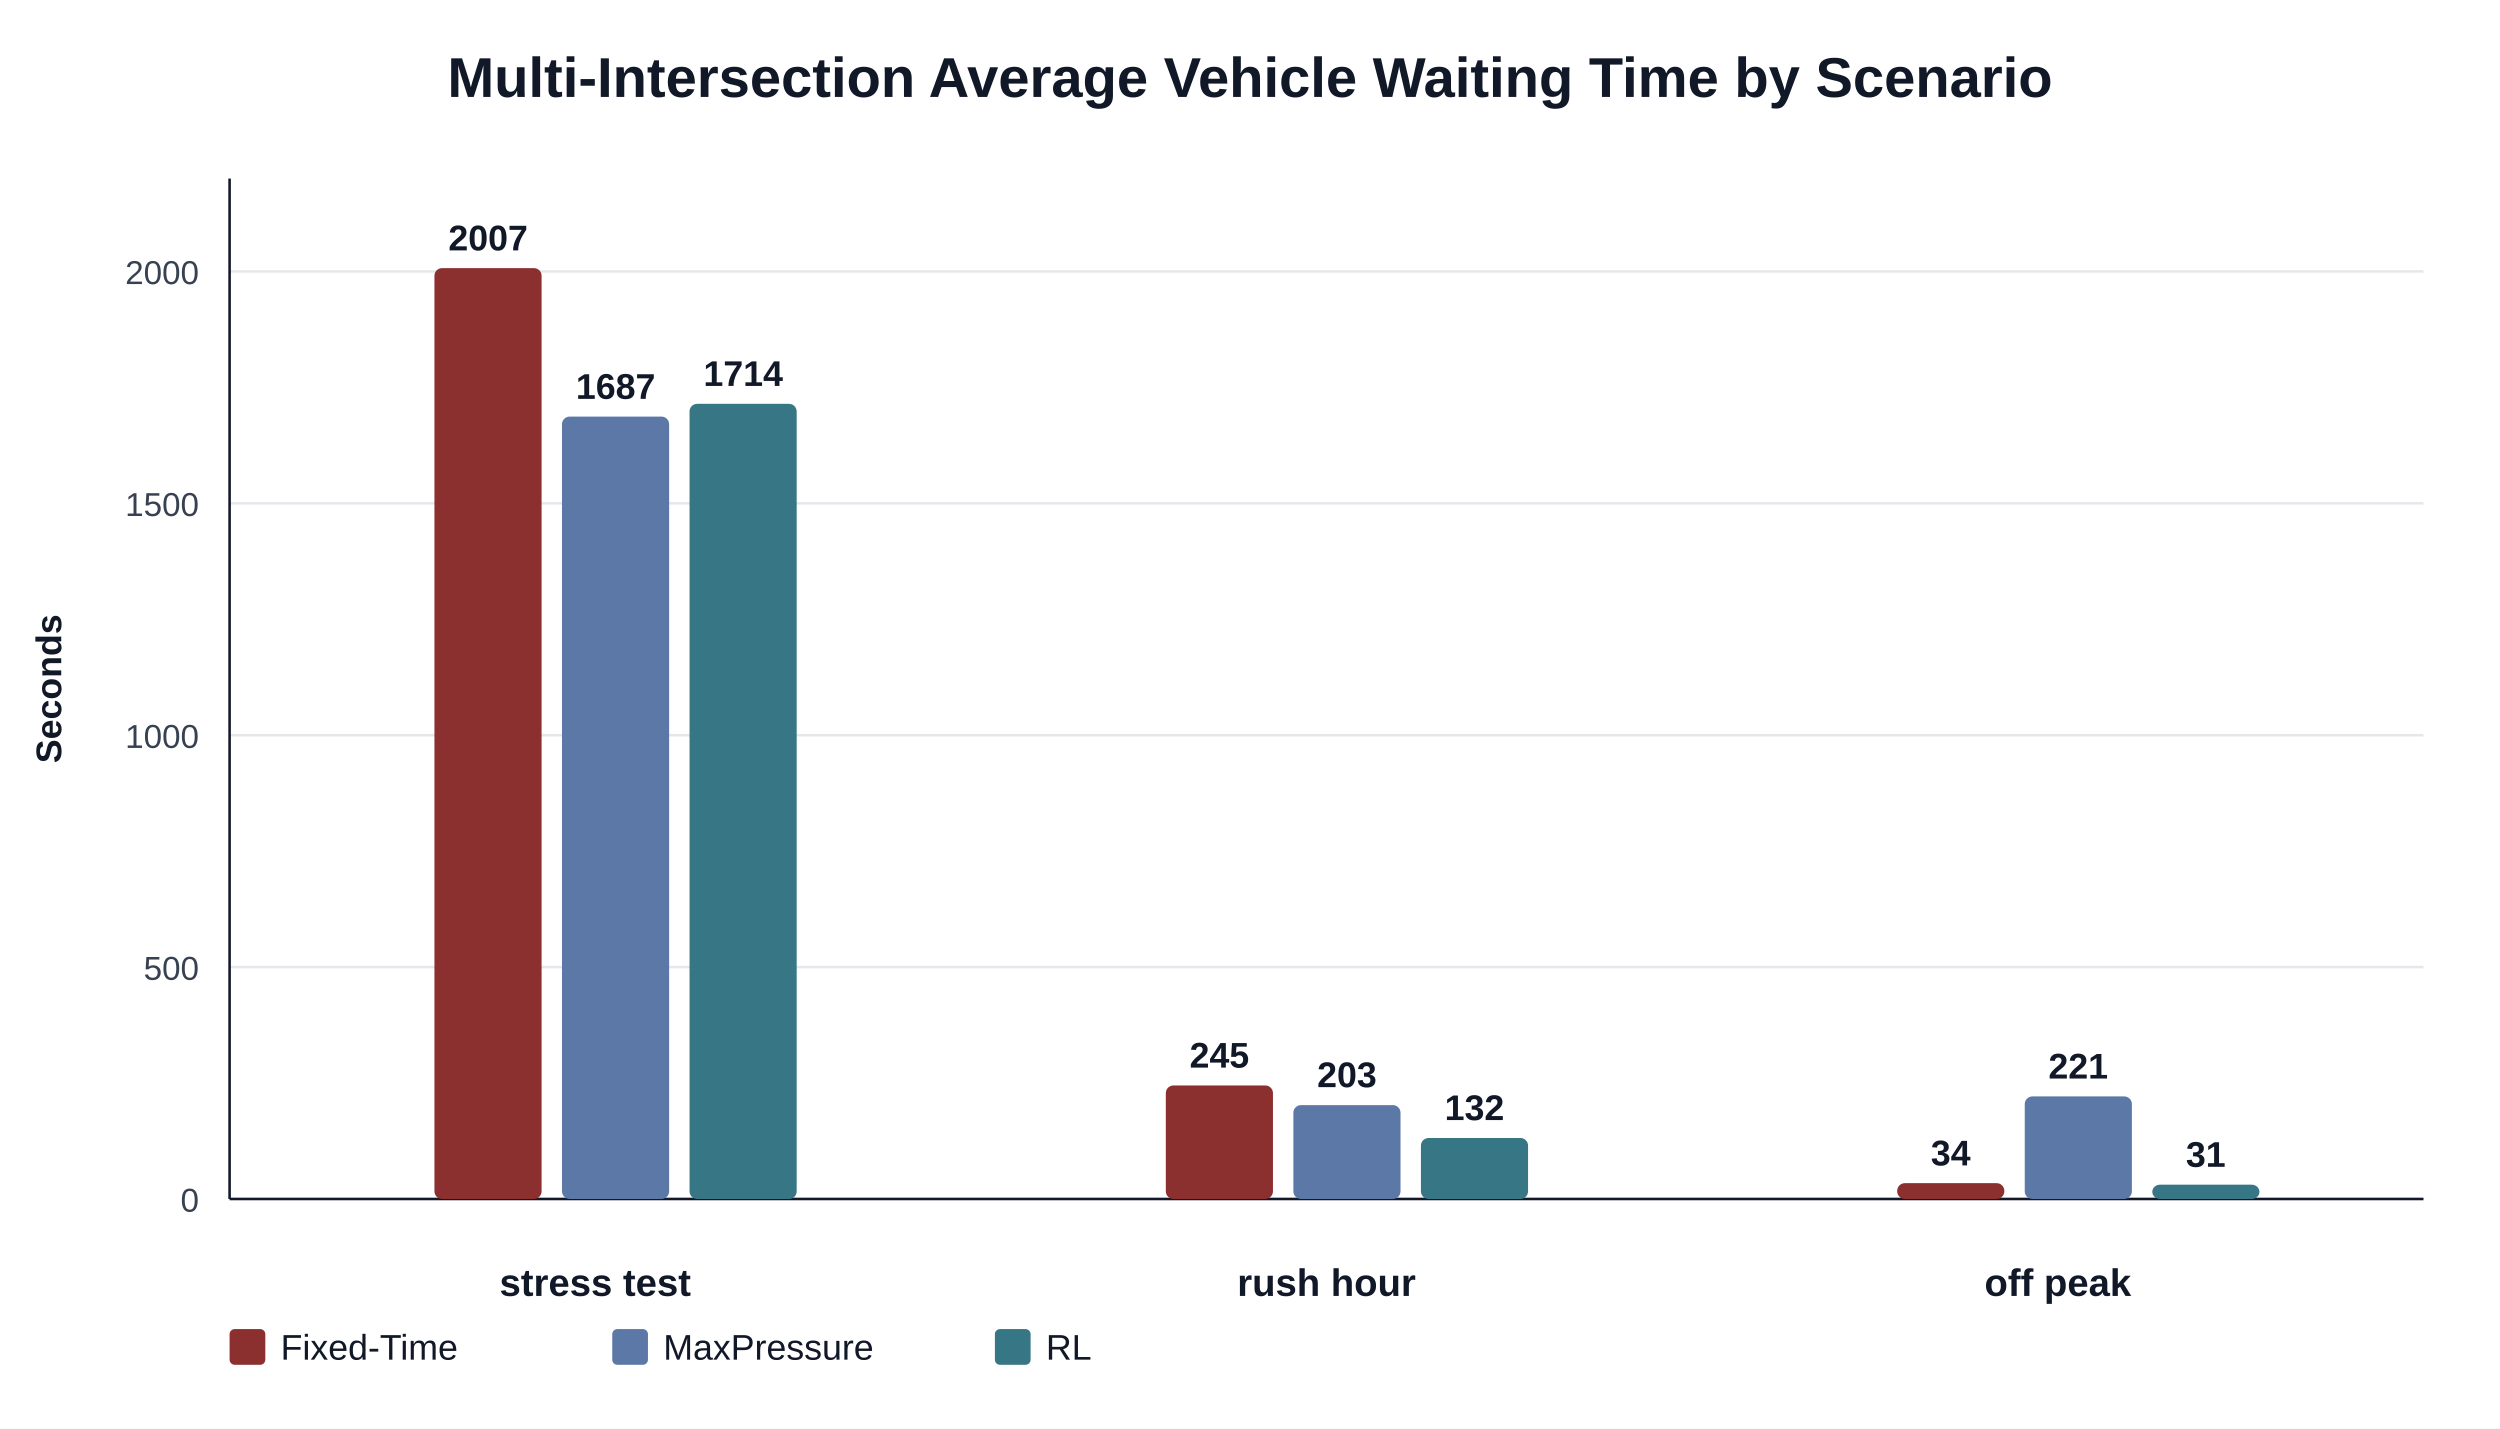
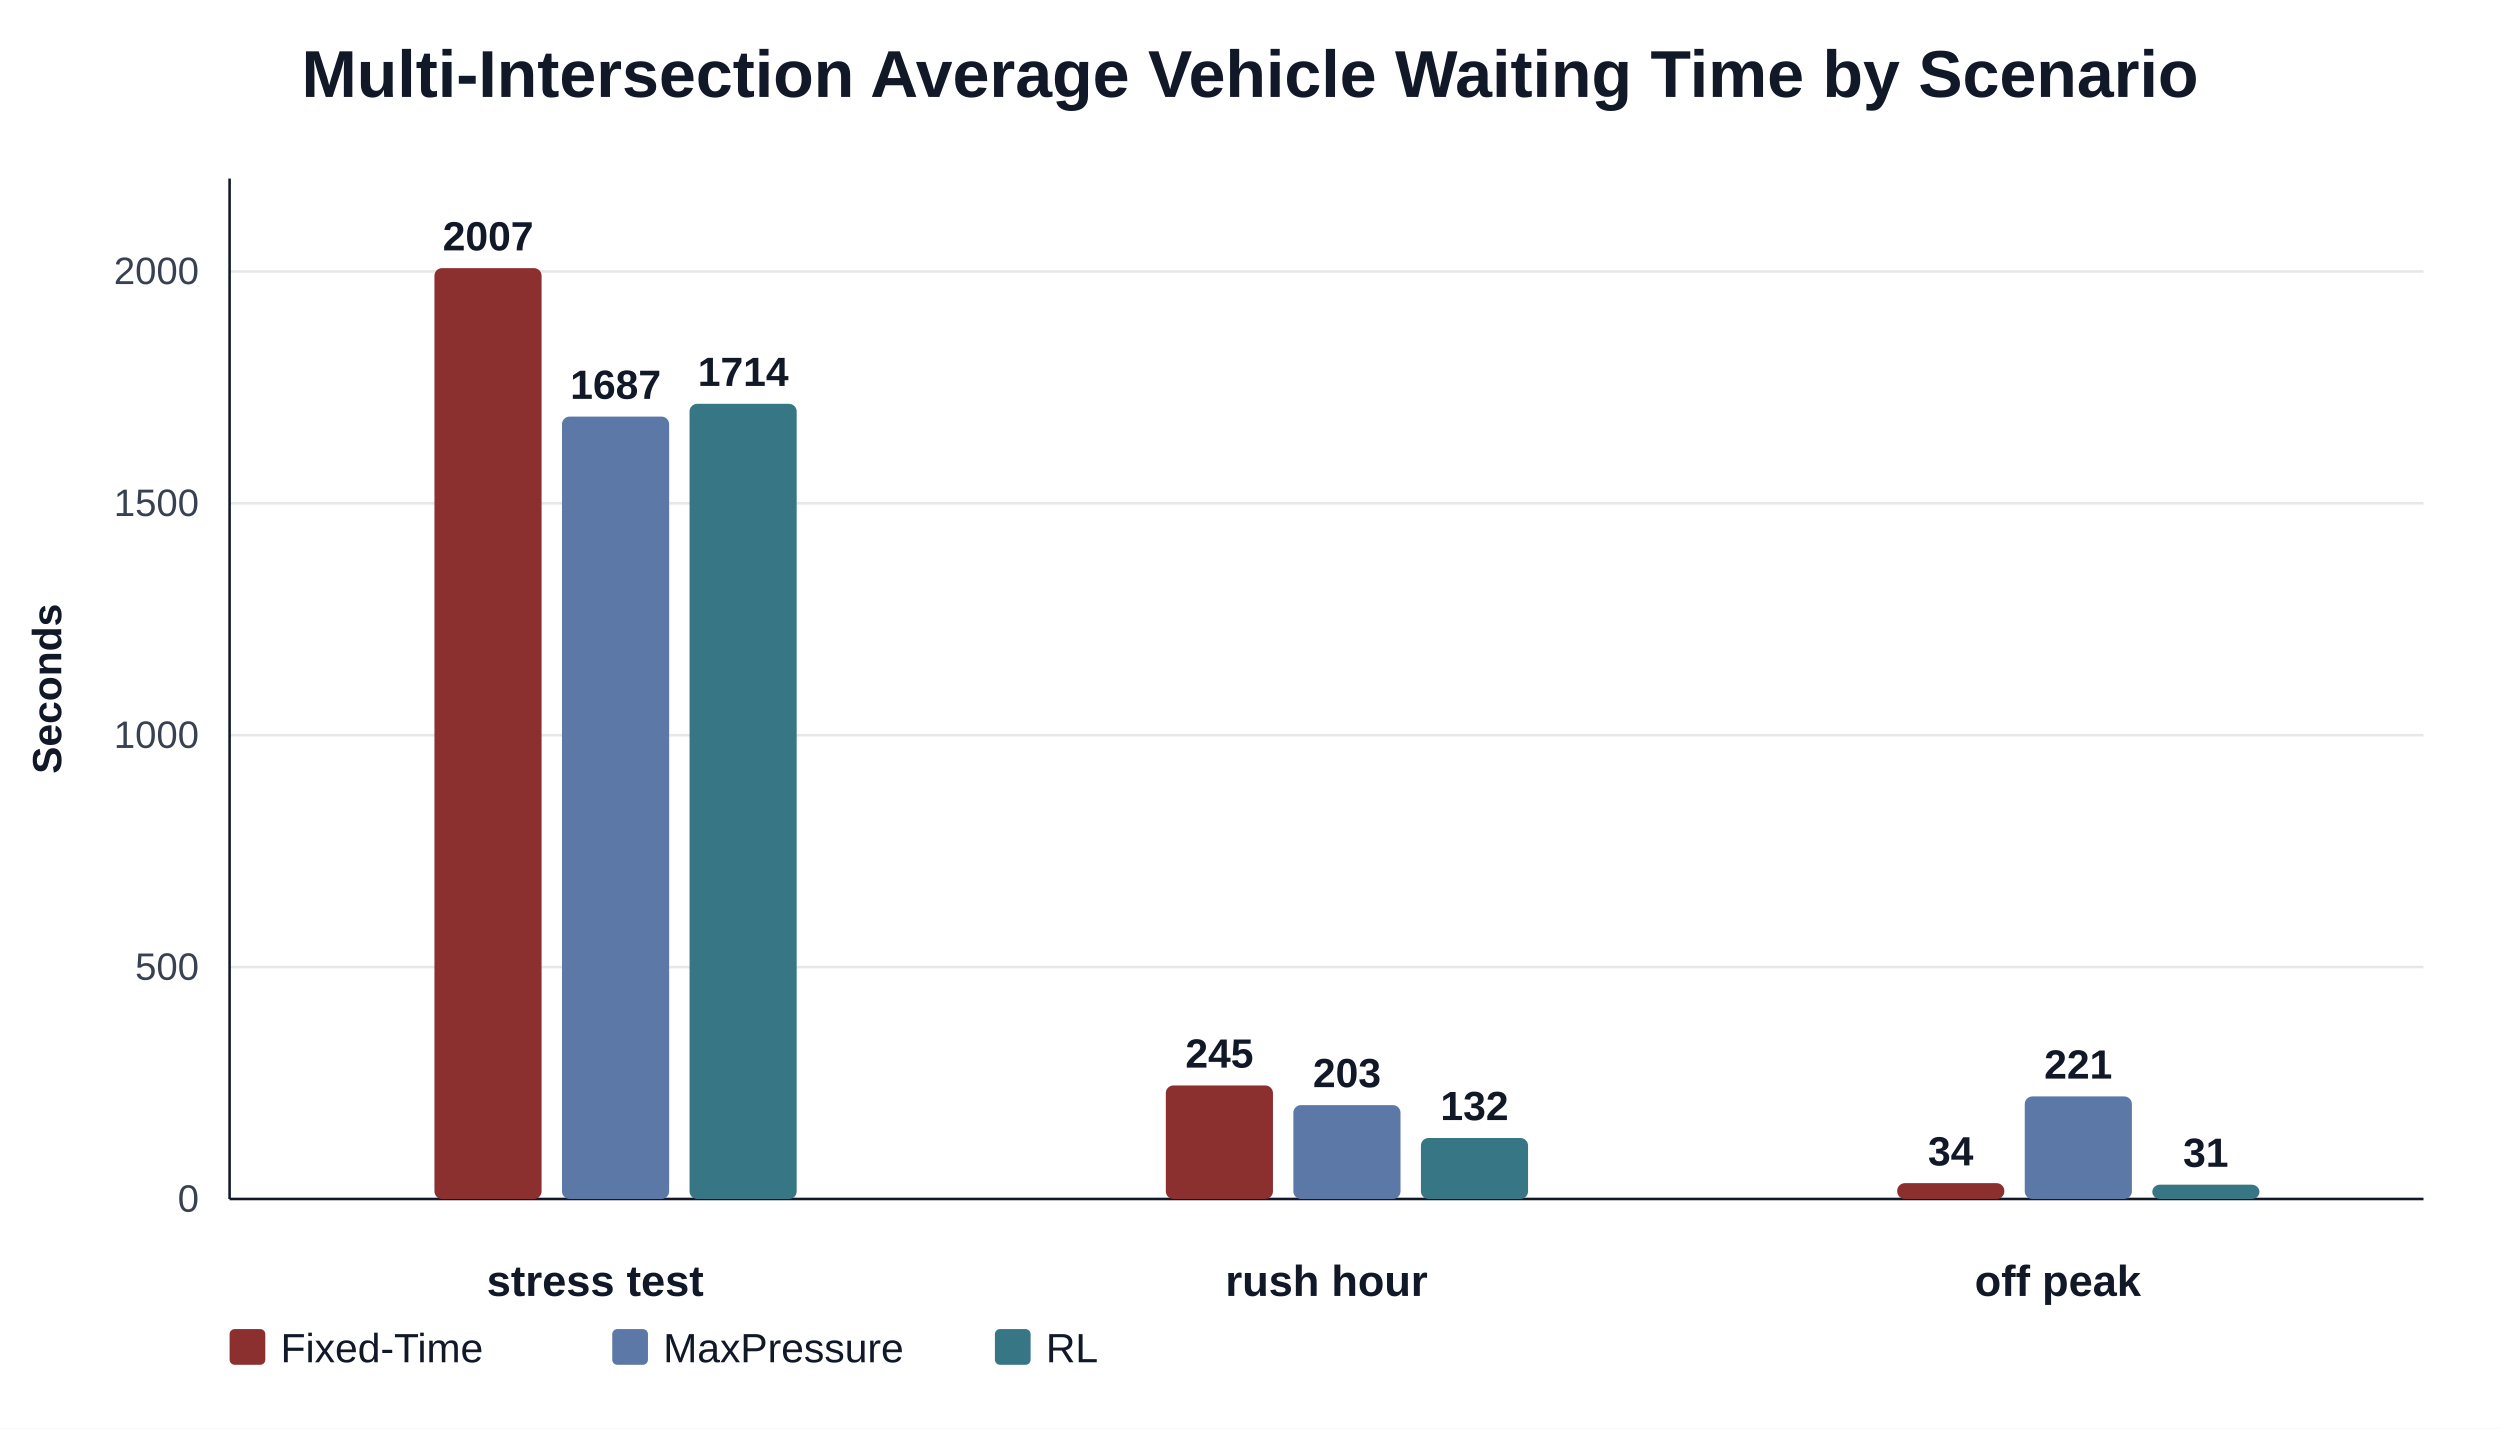
<svg xmlns="http://www.w3.org/2000/svg" width="980" height="560" viewBox="0 0 980 560">
  <rect width="100%" height="100%" fill="#FFFFFF" />
-   <text x="490.0" y="38" font-family="Arial, sans-serif" font-size="22" font-weight="700" text-anchor="middle" fill="#111827">Multi-Intersection Average Vehicle Waiting Time by Scenario</text>
+   <text x="490.0" y="38" font-family="Arial, sans-serif" font-size="26" font-weight="700" text-anchor="middle" fill="#111827">Multi-Intersection Average Vehicle Waiting Time by Scenario</text>
  <line x1="90" y1="470.0" x2="950" y2="470.0" stroke="#E5E7EB" />
-   <text x="78" y="475.0" font-family="Arial, sans-serif" font-size="13" font-weight="400" text-anchor="end" fill="#374151">0</text>
+   <text x="78" y="475.0" font-family="Arial, sans-serif" font-size="15" font-weight="400" text-anchor="end" fill="#374151">0</text>
  <line x1="90" y1="379.1" x2="950" y2="379.1" stroke="#E5E7EB" />
-   <text x="78" y="384.091" font-family="Arial, sans-serif" font-size="13" font-weight="400" text-anchor="end" fill="#374151">500</text>
+   <text x="78" y="384.091" font-family="Arial, sans-serif" font-size="15" font-weight="400" text-anchor="end" fill="#374151">500</text>
  <line x1="90" y1="288.2" x2="950" y2="288.2" stroke="#E5E7EB" />
-   <text x="78" y="293.182" font-family="Arial, sans-serif" font-size="13" font-weight="400" text-anchor="end" fill="#374151">1000</text>
+   <text x="78" y="293.182" font-family="Arial, sans-serif" font-size="15" font-weight="400" text-anchor="end" fill="#374151">1000</text>
  <line x1="90" y1="197.3" x2="950" y2="197.3" stroke="#E5E7EB" />
-   <text x="78" y="202.273" font-family="Arial, sans-serif" font-size="13" font-weight="400" text-anchor="end" fill="#374151">1500</text>
+   <text x="78" y="202.273" font-family="Arial, sans-serif" font-size="15" font-weight="400" text-anchor="end" fill="#374151">1500</text>
  <line x1="90" y1="106.4" x2="950" y2="106.4" stroke="#E5E7EB" />
-   <text x="78" y="111.364" font-family="Arial, sans-serif" font-size="13" font-weight="400" text-anchor="end" fill="#374151">2000</text>
+   <text x="78" y="111.364" font-family="Arial, sans-serif" font-size="15" font-weight="400" text-anchor="end" fill="#374151">2000</text>
  <line x1="90" y1="70" x2="90" y2="470" stroke="#111827" />
  <line x1="90" y1="470" x2="950" y2="470" stroke="#111827" />
-   <text x="233.333" y="508" font-family="Arial, sans-serif" font-size="15" font-weight="700" text-anchor="middle" fill="#111827">stress test</text>
+   <text x="233.333" y="508" font-family="Arial, sans-serif" font-size="17" font-weight="700" text-anchor="middle" fill="#111827">stress test</text>
  <rect x="170.3" y="105.1" width="42" height="364.9" fill="#8B2F2F" rx="3" />
-   <text x="191.333" y="98.145" font-family="Arial, sans-serif" font-size="14" font-weight="700" text-anchor="middle" fill="#111827">2007</text>
+   <text x="191.333" y="98.145" font-family="Arial, sans-serif" font-size="16" font-weight="700" text-anchor="middle" fill="#111827">2007</text>
  <rect x="220.3" y="163.3" width="42" height="306.7" fill="#5B78A7" rx="3" />
-   <text x="241.333" y="156.345" font-family="Arial, sans-serif" font-size="14" font-weight="700" text-anchor="middle" fill="#111827">1687</text>
+   <text x="241.333" y="156.345" font-family="Arial, sans-serif" font-size="16" font-weight="700" text-anchor="middle" fill="#111827">1687</text>
  <rect x="270.3" y="158.3" width="42" height="311.7" fill="#377684" rx="3" />
-   <text x="291.333" y="151.291" font-family="Arial, sans-serif" font-size="14" font-weight="700" text-anchor="middle" fill="#111827">1714</text>
-   <text x="520.0" y="508" font-family="Arial, sans-serif" font-size="15" font-weight="700" text-anchor="middle" fill="#111827">rush hour</text>
+   <text x="291.333" y="151.291" font-family="Arial, sans-serif" font-size="16" font-weight="700" text-anchor="middle" fill="#111827">1714</text>
+   <text x="520.0" y="508" font-family="Arial, sans-serif" font-size="17" font-weight="700" text-anchor="middle" fill="#111827">rush hour</text>
  <rect x="457.0" y="425.5" width="42" height="44.5" fill="#8B2F2F" rx="3" />
-   <text x="478.0" y="418.509" font-family="Arial, sans-serif" font-size="14" font-weight="700" text-anchor="middle" fill="#111827">245</text>
+   <text x="478.0" y="418.509" font-family="Arial, sans-serif" font-size="16" font-weight="700" text-anchor="middle" fill="#111827">245</text>
  <rect x="507.0" y="433.2" width="42" height="36.8" fill="#5B78A7" rx="3" />
-   <text x="528.0" y="426.164" font-family="Arial, sans-serif" font-size="14" font-weight="700" text-anchor="middle" fill="#111827">203</text>
+   <text x="528.0" y="426.164" font-family="Arial, sans-serif" font-size="16" font-weight="700" text-anchor="middle" fill="#111827">203</text>
  <rect x="557.0" y="446.1" width="42" height="23.9" fill="#377684" rx="3" />
-   <text x="578.0" y="439.073" font-family="Arial, sans-serif" font-size="14" font-weight="700" text-anchor="middle" fill="#111827">132</text>
-   <text x="806.667" y="508" font-family="Arial, sans-serif" font-size="15" font-weight="700" text-anchor="middle" fill="#111827">off peak</text>
+   <text x="578.0" y="439.073" font-family="Arial, sans-serif" font-size="16" font-weight="700" text-anchor="middle" fill="#111827">132</text>
+   <text x="806.667" y="508" font-family="Arial, sans-serif" font-size="17" font-weight="700" text-anchor="middle" fill="#111827">off peak</text>
  <rect x="743.7" y="463.8" width="42" height="6.2" fill="#8B2F2F" rx="3" />
-   <text x="764.667" y="456.836" font-family="Arial, sans-serif" font-size="14" font-weight="700" text-anchor="middle" fill="#111827">34</text>
+   <text x="764.667" y="456.836" font-family="Arial, sans-serif" font-size="16" font-weight="700" text-anchor="middle" fill="#111827">34</text>
  <rect x="793.7" y="429.8" width="42" height="40.2" fill="#5B78A7" rx="3" />
-   <text x="814.667" y="422.8" font-family="Arial, sans-serif" font-size="14" font-weight="700" text-anchor="middle" fill="#111827">221</text>
+   <text x="814.667" y="422.8" font-family="Arial, sans-serif" font-size="16" font-weight="700" text-anchor="middle" fill="#111827">221</text>
  <rect x="843.7" y="464.4" width="42" height="5.6" fill="#377684" rx="3" />
-   <text x="864.667" y="457.4" font-family="Arial, sans-serif" font-size="14" font-weight="700" text-anchor="middle" fill="#111827">31</text>
+   <text x="864.667" y="457.4" font-family="Arial, sans-serif" font-size="16" font-weight="700" text-anchor="middle" fill="#111827">31</text>
  <rect x="90" y="521" width="14" height="14" fill="#8B2F2F" rx="2" />
-   <text x="110" y="533" font-family="Arial, sans-serif" font-size="14" font-weight="400" text-anchor="start" fill="#111827">Fixed-Time</text>
+   <text x="110" y="534" font-family="Arial, sans-serif" font-size="16" font-weight="400" text-anchor="start" fill="#111827">Fixed-Time</text>
  <rect x="240" y="521" width="14" height="14" fill="#5B78A7" rx="2" />
-   <text x="260" y="533" font-family="Arial, sans-serif" font-size="14" font-weight="400" text-anchor="start" fill="#111827">MaxPressure</text>
+   <text x="260" y="534" font-family="Arial, sans-serif" font-size="16" font-weight="400" text-anchor="start" fill="#111827">MaxPressure</text>
  <rect x="390" y="521" width="14" height="14" fill="#377684" rx="2" />
-   <text x="410" y="533" font-family="Arial, sans-serif" font-size="14" font-weight="400" text-anchor="start" fill="#111827">RL</text>
-   <text x="24" y="270.0" font-family="Arial, sans-serif" font-size="14" font-weight="700" text-anchor="middle" fill="#111827" transform="rotate(-90 24 270.0)">Seconds</text>
+   <text x="410" y="534" font-family="Arial, sans-serif" font-size="16" font-weight="400" text-anchor="start" fill="#111827">RL</text>
+   <text x="24" y="270.0" font-family="Arial, sans-serif" font-size="16" font-weight="700" text-anchor="middle" fill="#111827" transform="rotate(-90 24 270.0)">Seconds</text>
</svg>
